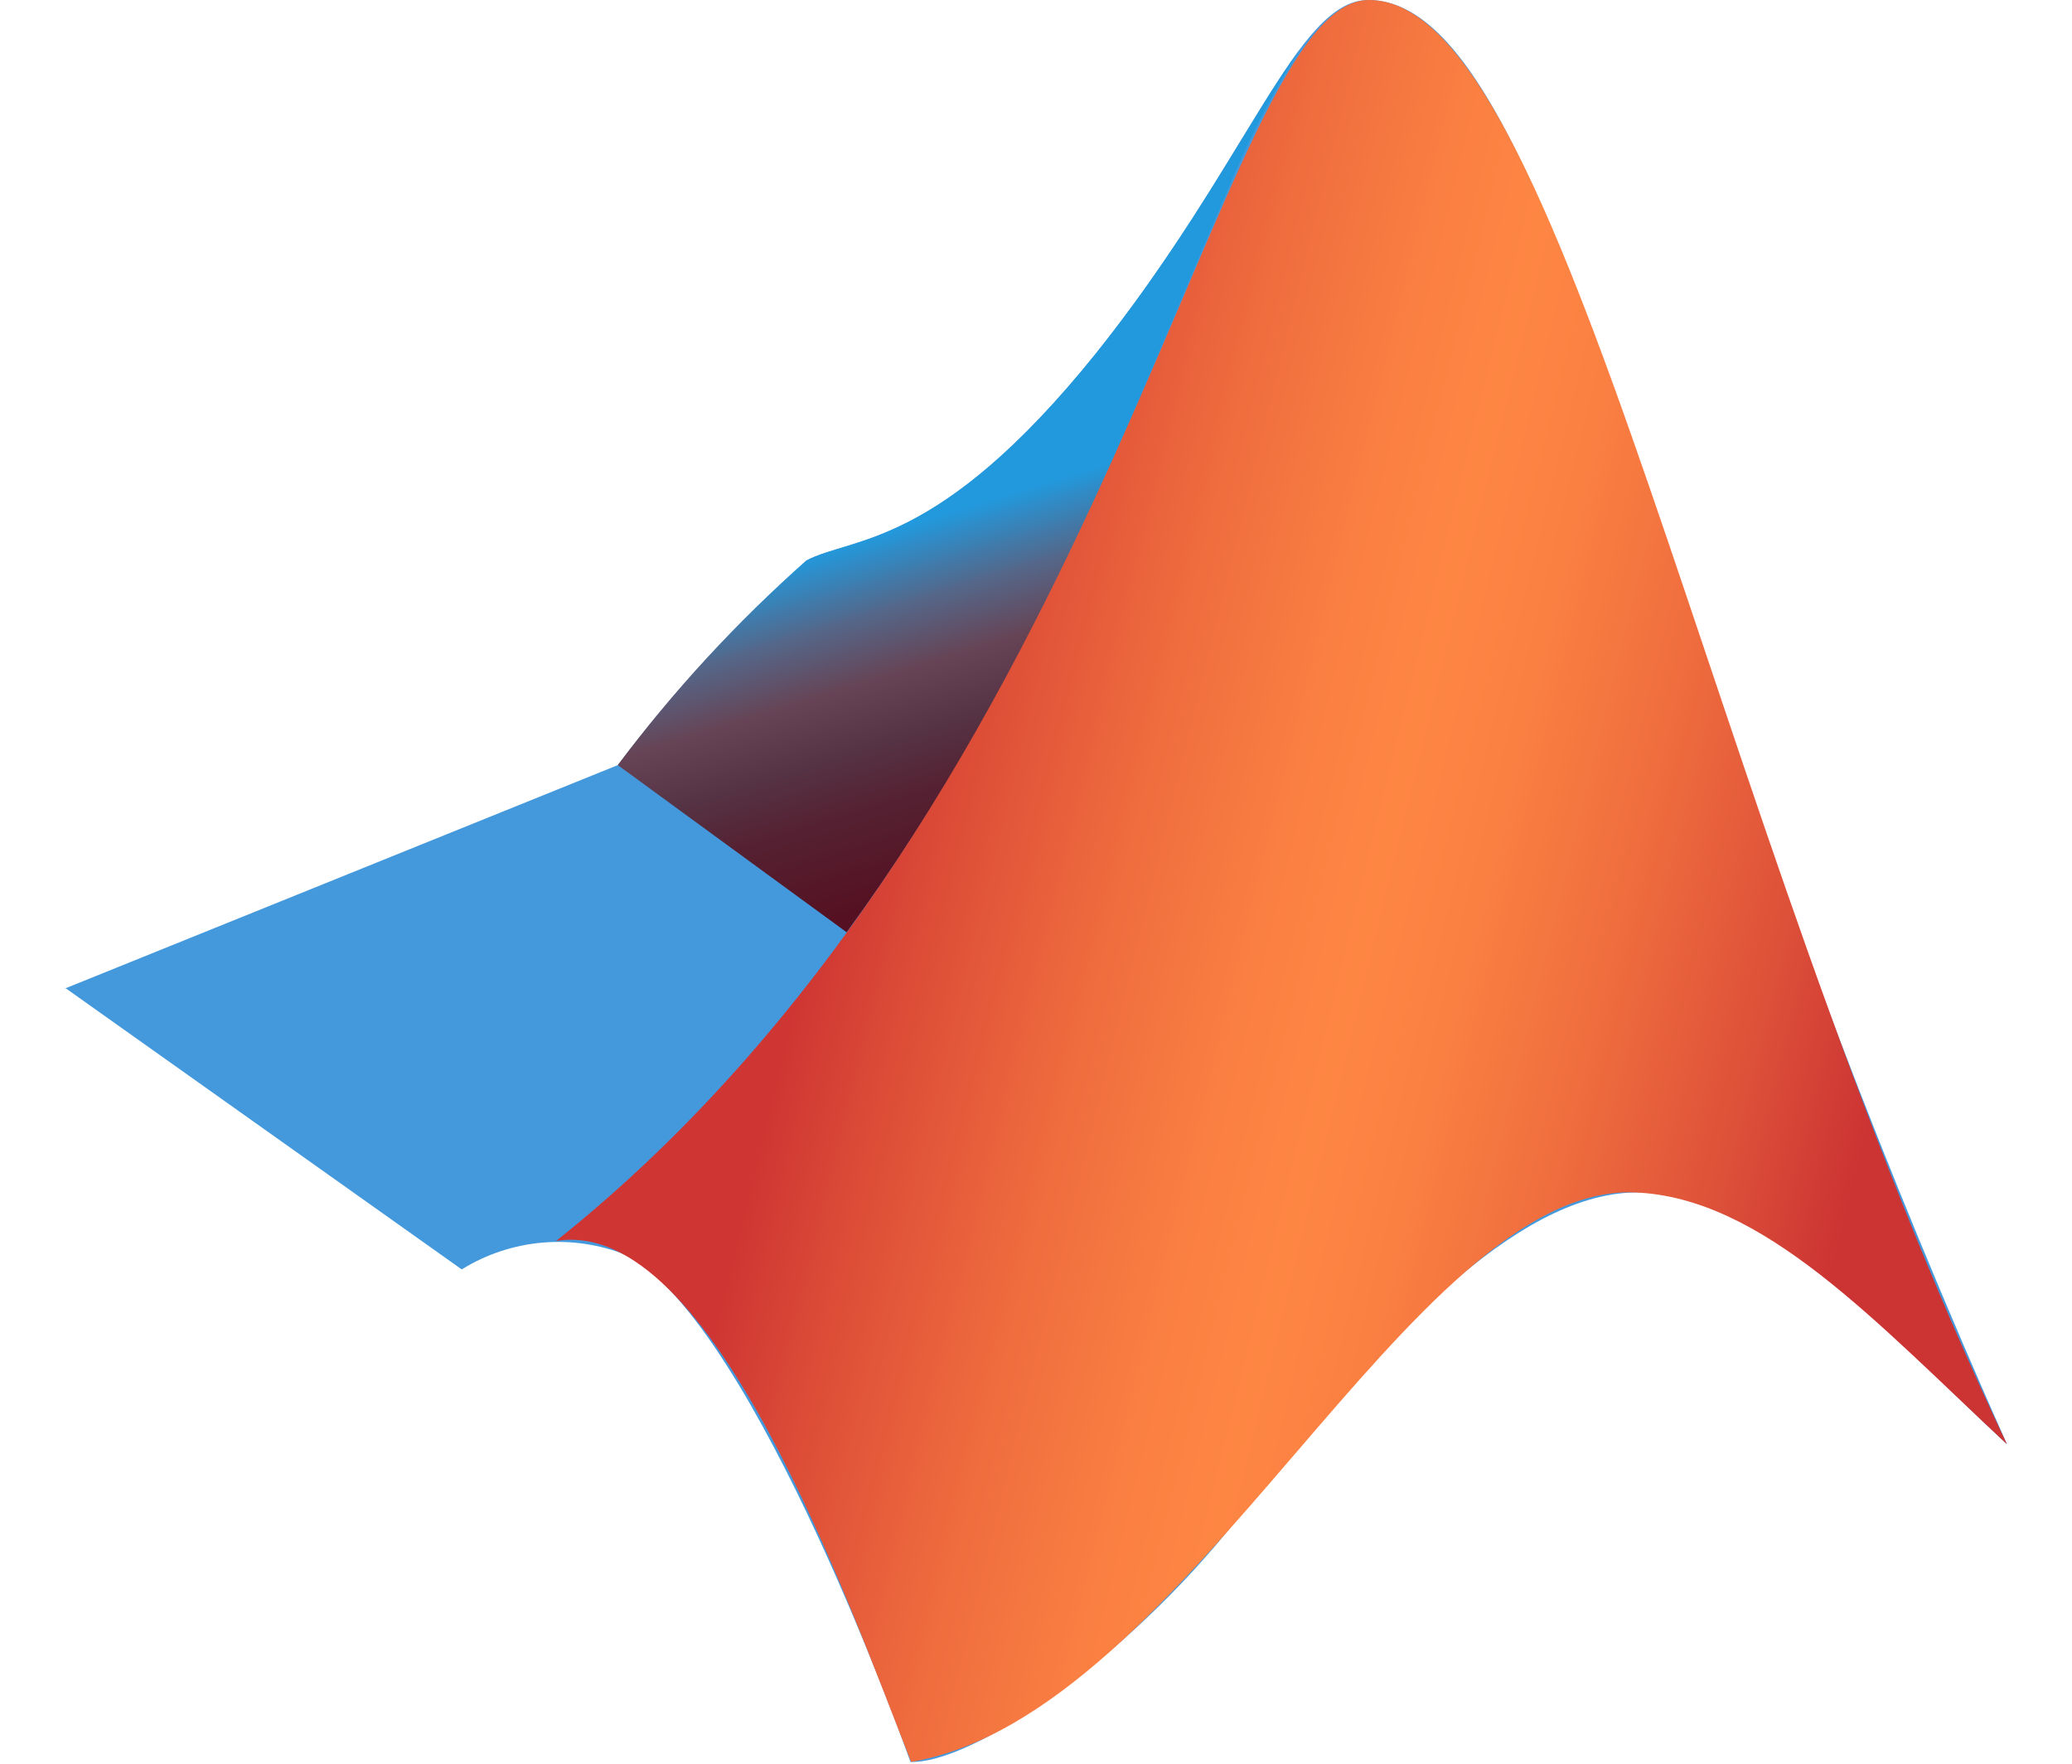
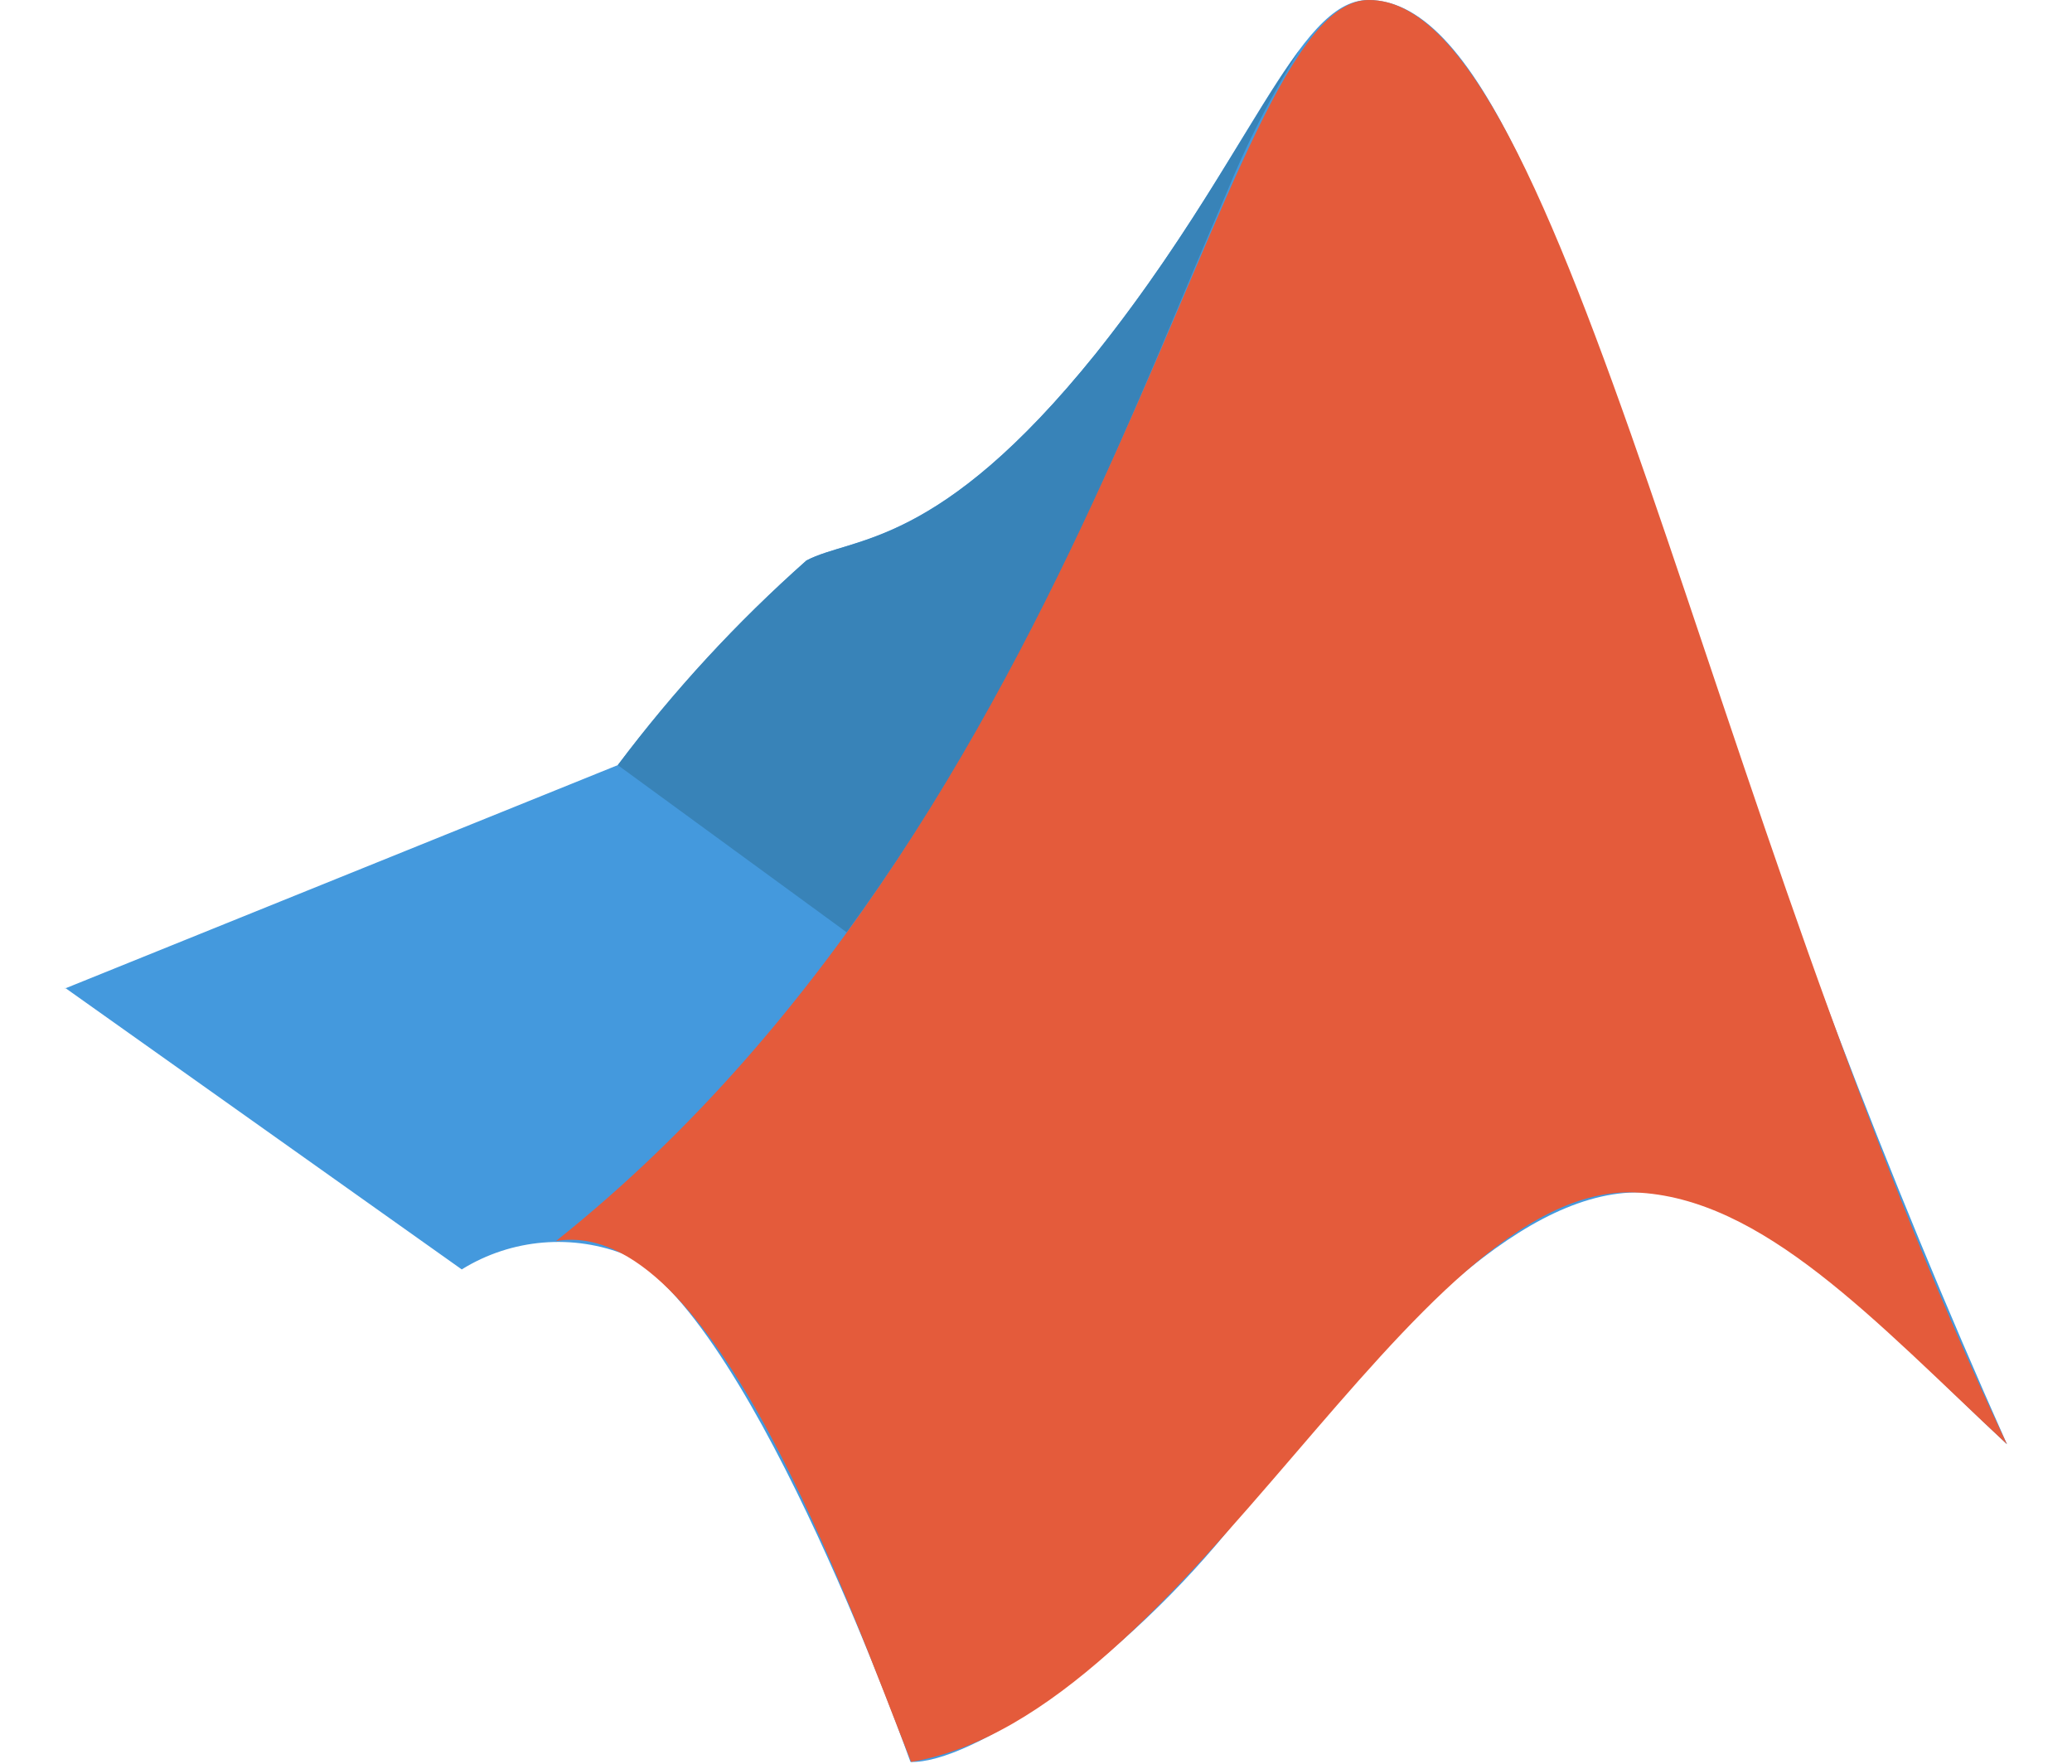
- <svg xmlns="http://www.w3.org/2000/svg" viewBox="2 3.3 28 25.43" width="2500" height="2128">
-   <linearGradient id="a" gradientTransform="matrix(1 0 0 -1 0 32)" gradientUnits="userSpaceOnUse" x1="16.803" x2="15.013" y1="16.631" y2="22.411">
-     <stop offset="0" stop-color="#512" />
-     <stop offset=".23" stop-color="#523" />
-     <stop offset=".36" stop-color="#534" />
-     <stop offset=".51" stop-color="#645" />
-     <stop offset=".66" stop-color="#568" />
-     <stop offset=".84" stop-color="#29d" />
-   </linearGradient>
-   <linearGradient id="b" gradientUnits="userSpaceOnUse" x1="29.71" x2="11.71" y1="18.983" y2="14.563">
-     <stop offset=".081" stop-color="#c33" />
-     <stop offset=".189" stop-color="#de5239" />
-     <stop offset=".313" stop-color="#f06e3e" />
-     <stop offset=".421" stop-color="#fa8042" />
-     <stop offset=".5" stop-color="#fe8643" />
-     <stop offset=".58" stop-color="#fa7f42" />
-     <stop offset=".696" stop-color="#ef6c3e" />
-     <stop offset=".833" stop-color="#dc4c37" />
-     <stop offset=".916" stop-color="#cf3633" />
-   </linearGradient>
-   <path d="M2 17.55l7.97-3.22a20.7 20.7 0 0 1 2.72-2.95c.66-.35 1.9-.16 4.17-2.98 2.2-2.75 2.9-5.1 3.93-5.1 1.63 0 2.83 3.52 4.65 8.85A115.629 115.629 0 0 0 30 24.12c-1.9-1.77-3.52-3.68-5.37-3.63-1.72.04-3.63 2.08-5.72 4.7-1.66 2.1-3.86 3.54-4.72 3.51 0 0-2.22-6.28-4.08-7.3a2.641 2.641 0 0 0-2.39.2L2 17.54z" fill="#49d" />
-   <path d="M19.8 4.02c-.67.9-1.48 2.55-2.94 4.38-2.27 2.82-3.5 2.63-4.17 2.98a19.674 19.674 0 0 0-2.72 2.95l3.3 2.41c2.8-3.82 4.3-7.96 5.47-10.64a13.579 13.579 0 0 1 1.06-2.08z" fill="url(#a)" />
-   <path d="M20.8 3.3c-2.18 0-3.67 11.48-11.72 17.89 2.26-.37 4.22 5.24 5.12 7.51 4-.68 7.2-8.33 10.43-8.21 1.85.07 3.47 1.86 5.37 3.63C25.66 15 23.63 3.3 20.8 3.3z" fill="url(#b)" />
+ <svg xmlns="http://www.w3.org/2000/svg" width="100%" height="100%" viewBox="0 0 2500 2128" version="1.1" xml:space="preserve" style="fill-rule:evenodd;clip-rule:evenodd;stroke-linejoin:round;stroke-miterlimit:2;">
+   <g transform="matrix(83.68069,0,0,83.68069,-88.89107,-276.1463)">
+     <path d="M2,17.55L9.97,14.33C10.779,13.261 11.69,12.273 12.69,11.38C13.35,11.03 14.59,11.22 16.86,8.4C19.06,5.65 19.76,3.3 20.79,3.3C22.42,3.3 23.62,6.82 25.44,12.15C26.738,16.221 28.26,20.217 30,24.12C28.1,22.35 26.48,20.44 24.63,20.49C22.91,20.53 21,22.57 18.91,25.19C17.25,27.29 15.05,28.73 14.19,28.7C14.19,28.7 11.97,22.42 10.11,21.4C9.328,21.08 8.438,21.155 7.72,21.6L2,17.54L2,17.55Z" style="fill:rgb(68,153,221);fill-rule:nonzero;" />
+   </g>
+   <g transform="matrix(83.68069,0,0,83.68069,-88.89107,-276.1463)">
+     <path d="M19.8,4.02C19.13,4.92 18.32,6.57 16.86,8.4C14.59,11.22 13.36,11.03 12.69,11.38C11.685,12.268 10.774,13.257 9.97,14.33L13.27,16.74C16.07,12.92 17.57,8.78 18.74,6.1C19.033,5.378 19.388,4.682 19.8,4.02Z" style="fill:rgb(56,131,184);fill-rule:nonzero;" />
+   </g>
+   <g transform="matrix(83.68069,0,0,83.68069,-88.89107,-276.1463)">
+     <path d="M20.8,3.3C18.62,3.3 17.13,14.78 9.08,21.19C11.34,20.82 13.3,26.43 14.2,28.7C18.2,28.02 21.4,20.37 24.63,20.49C26.48,20.56 28.1,22.35 30,24.12C25.66,15 23.63,3.3 20.8,3.3Z" style="fill:rgb(228,91,59);fill-rule:nonzero;" />
+   </g>
</svg>
